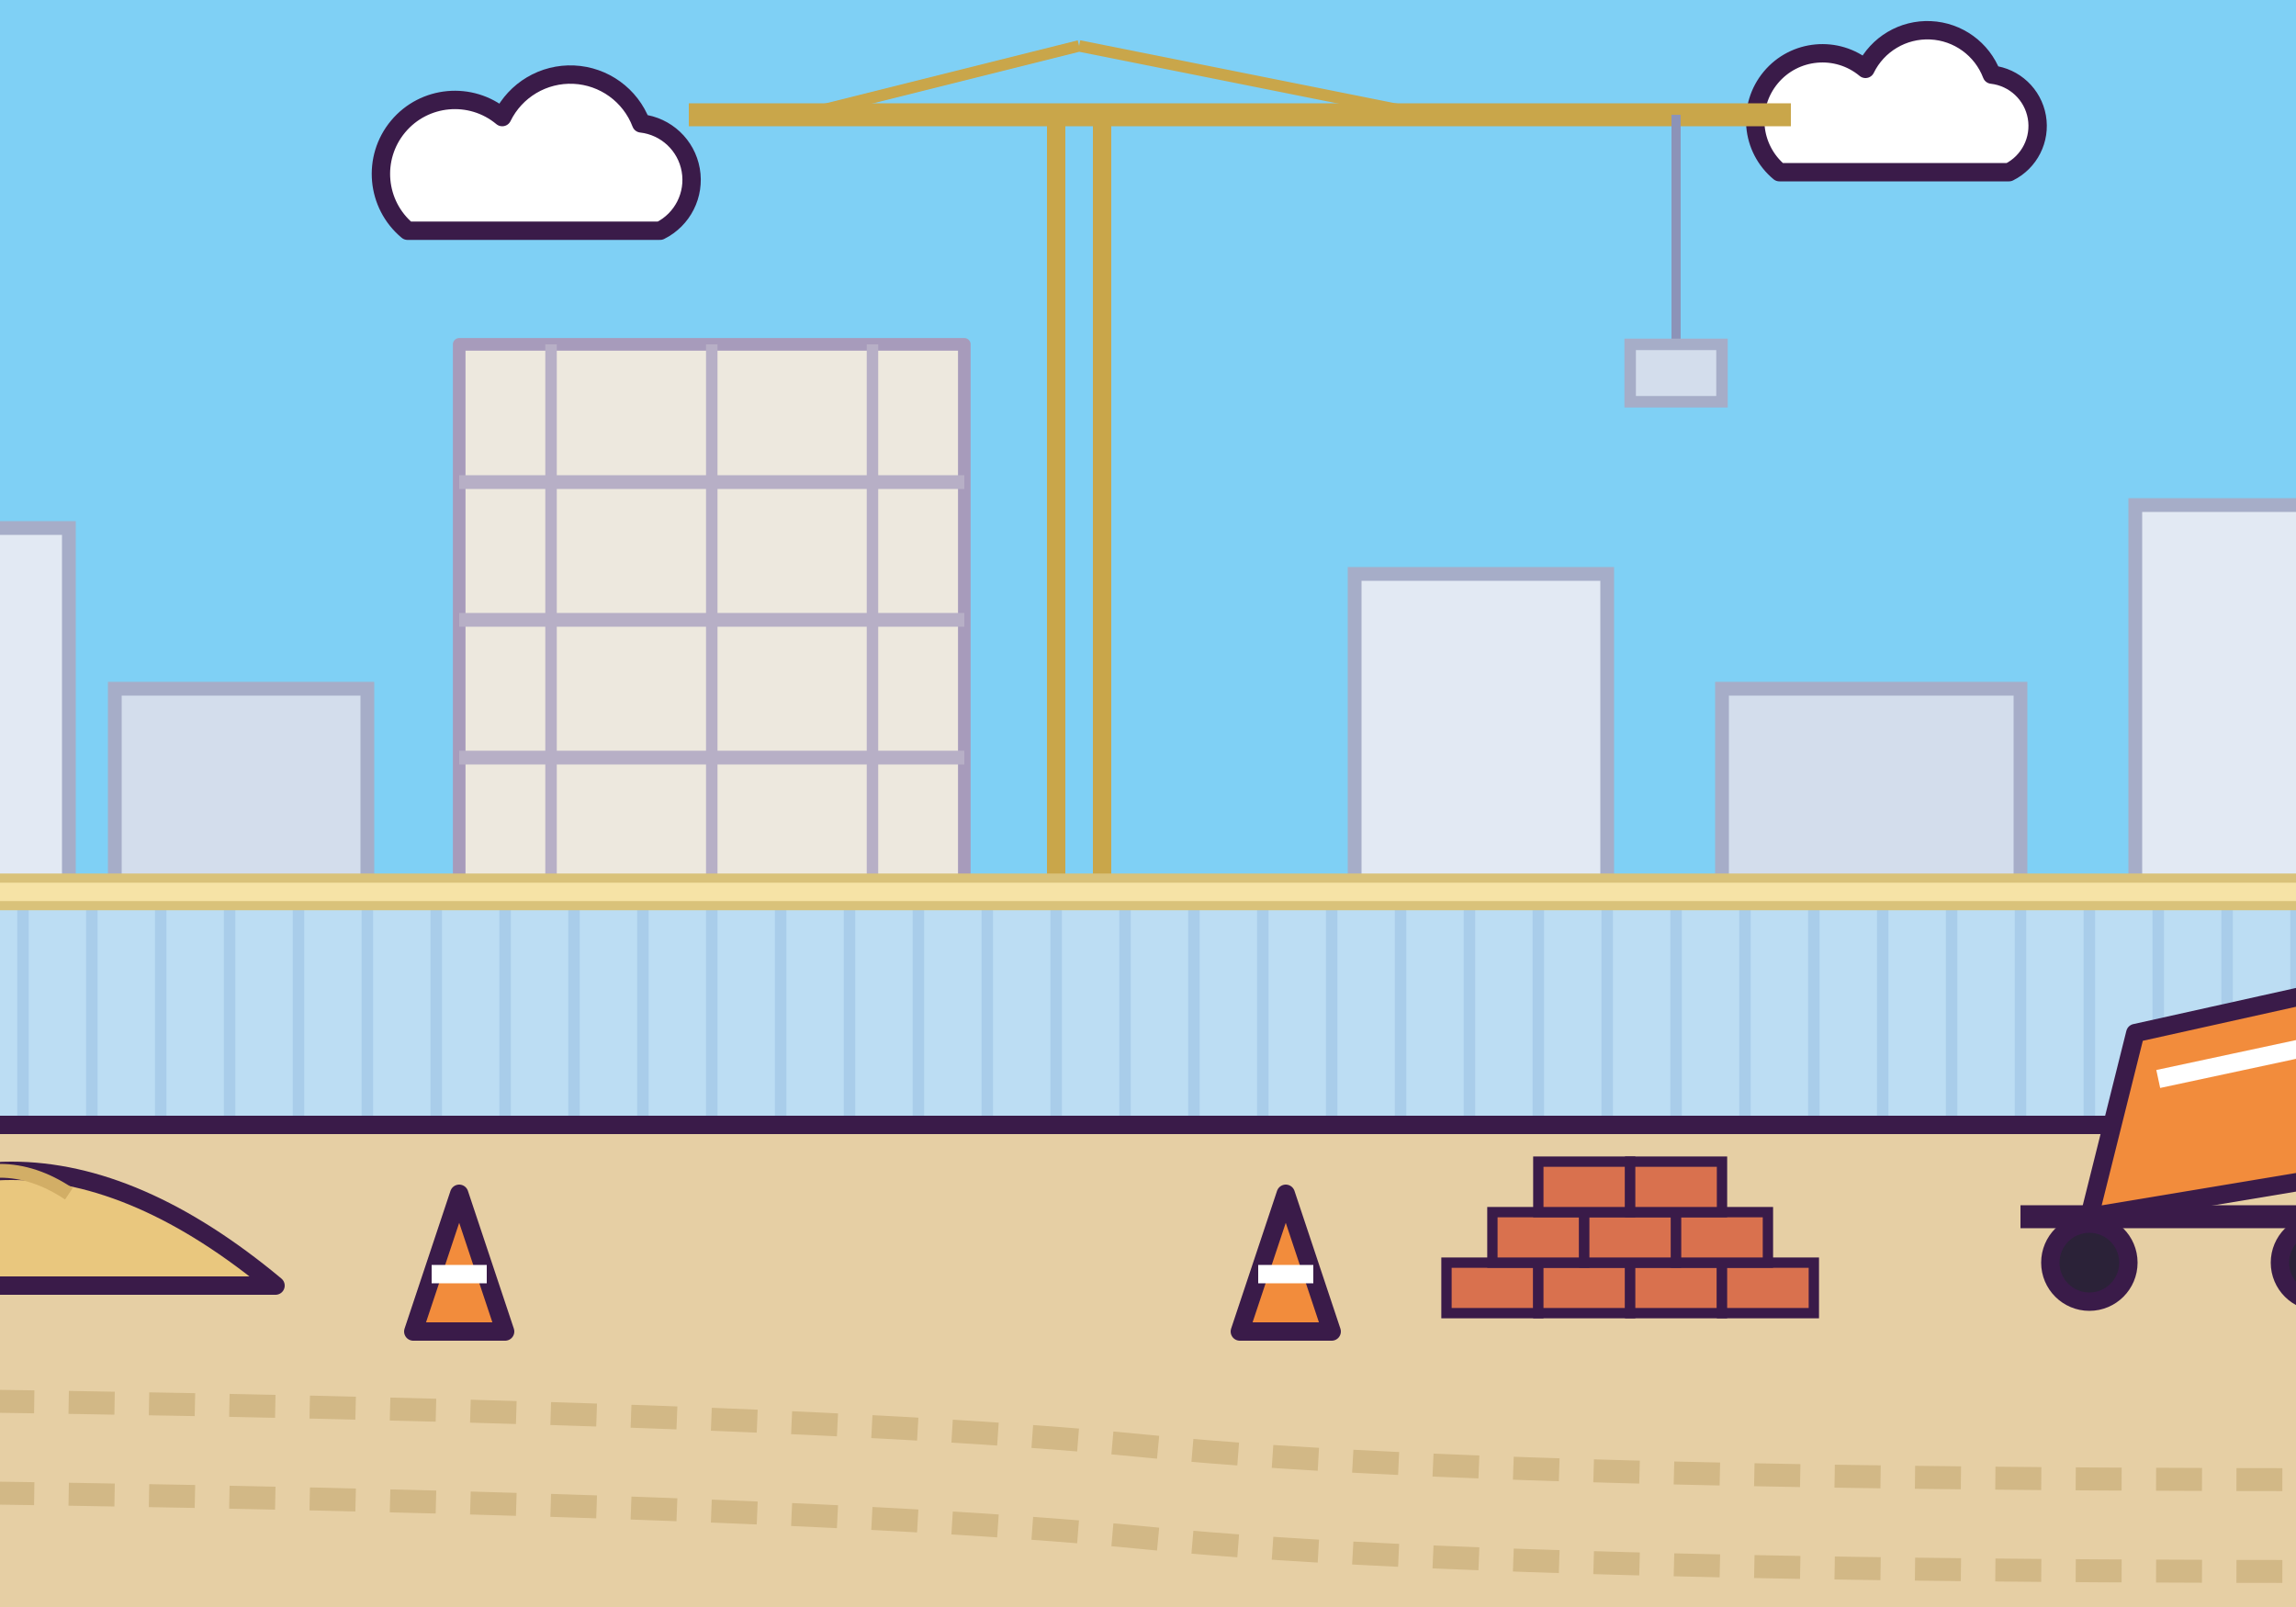
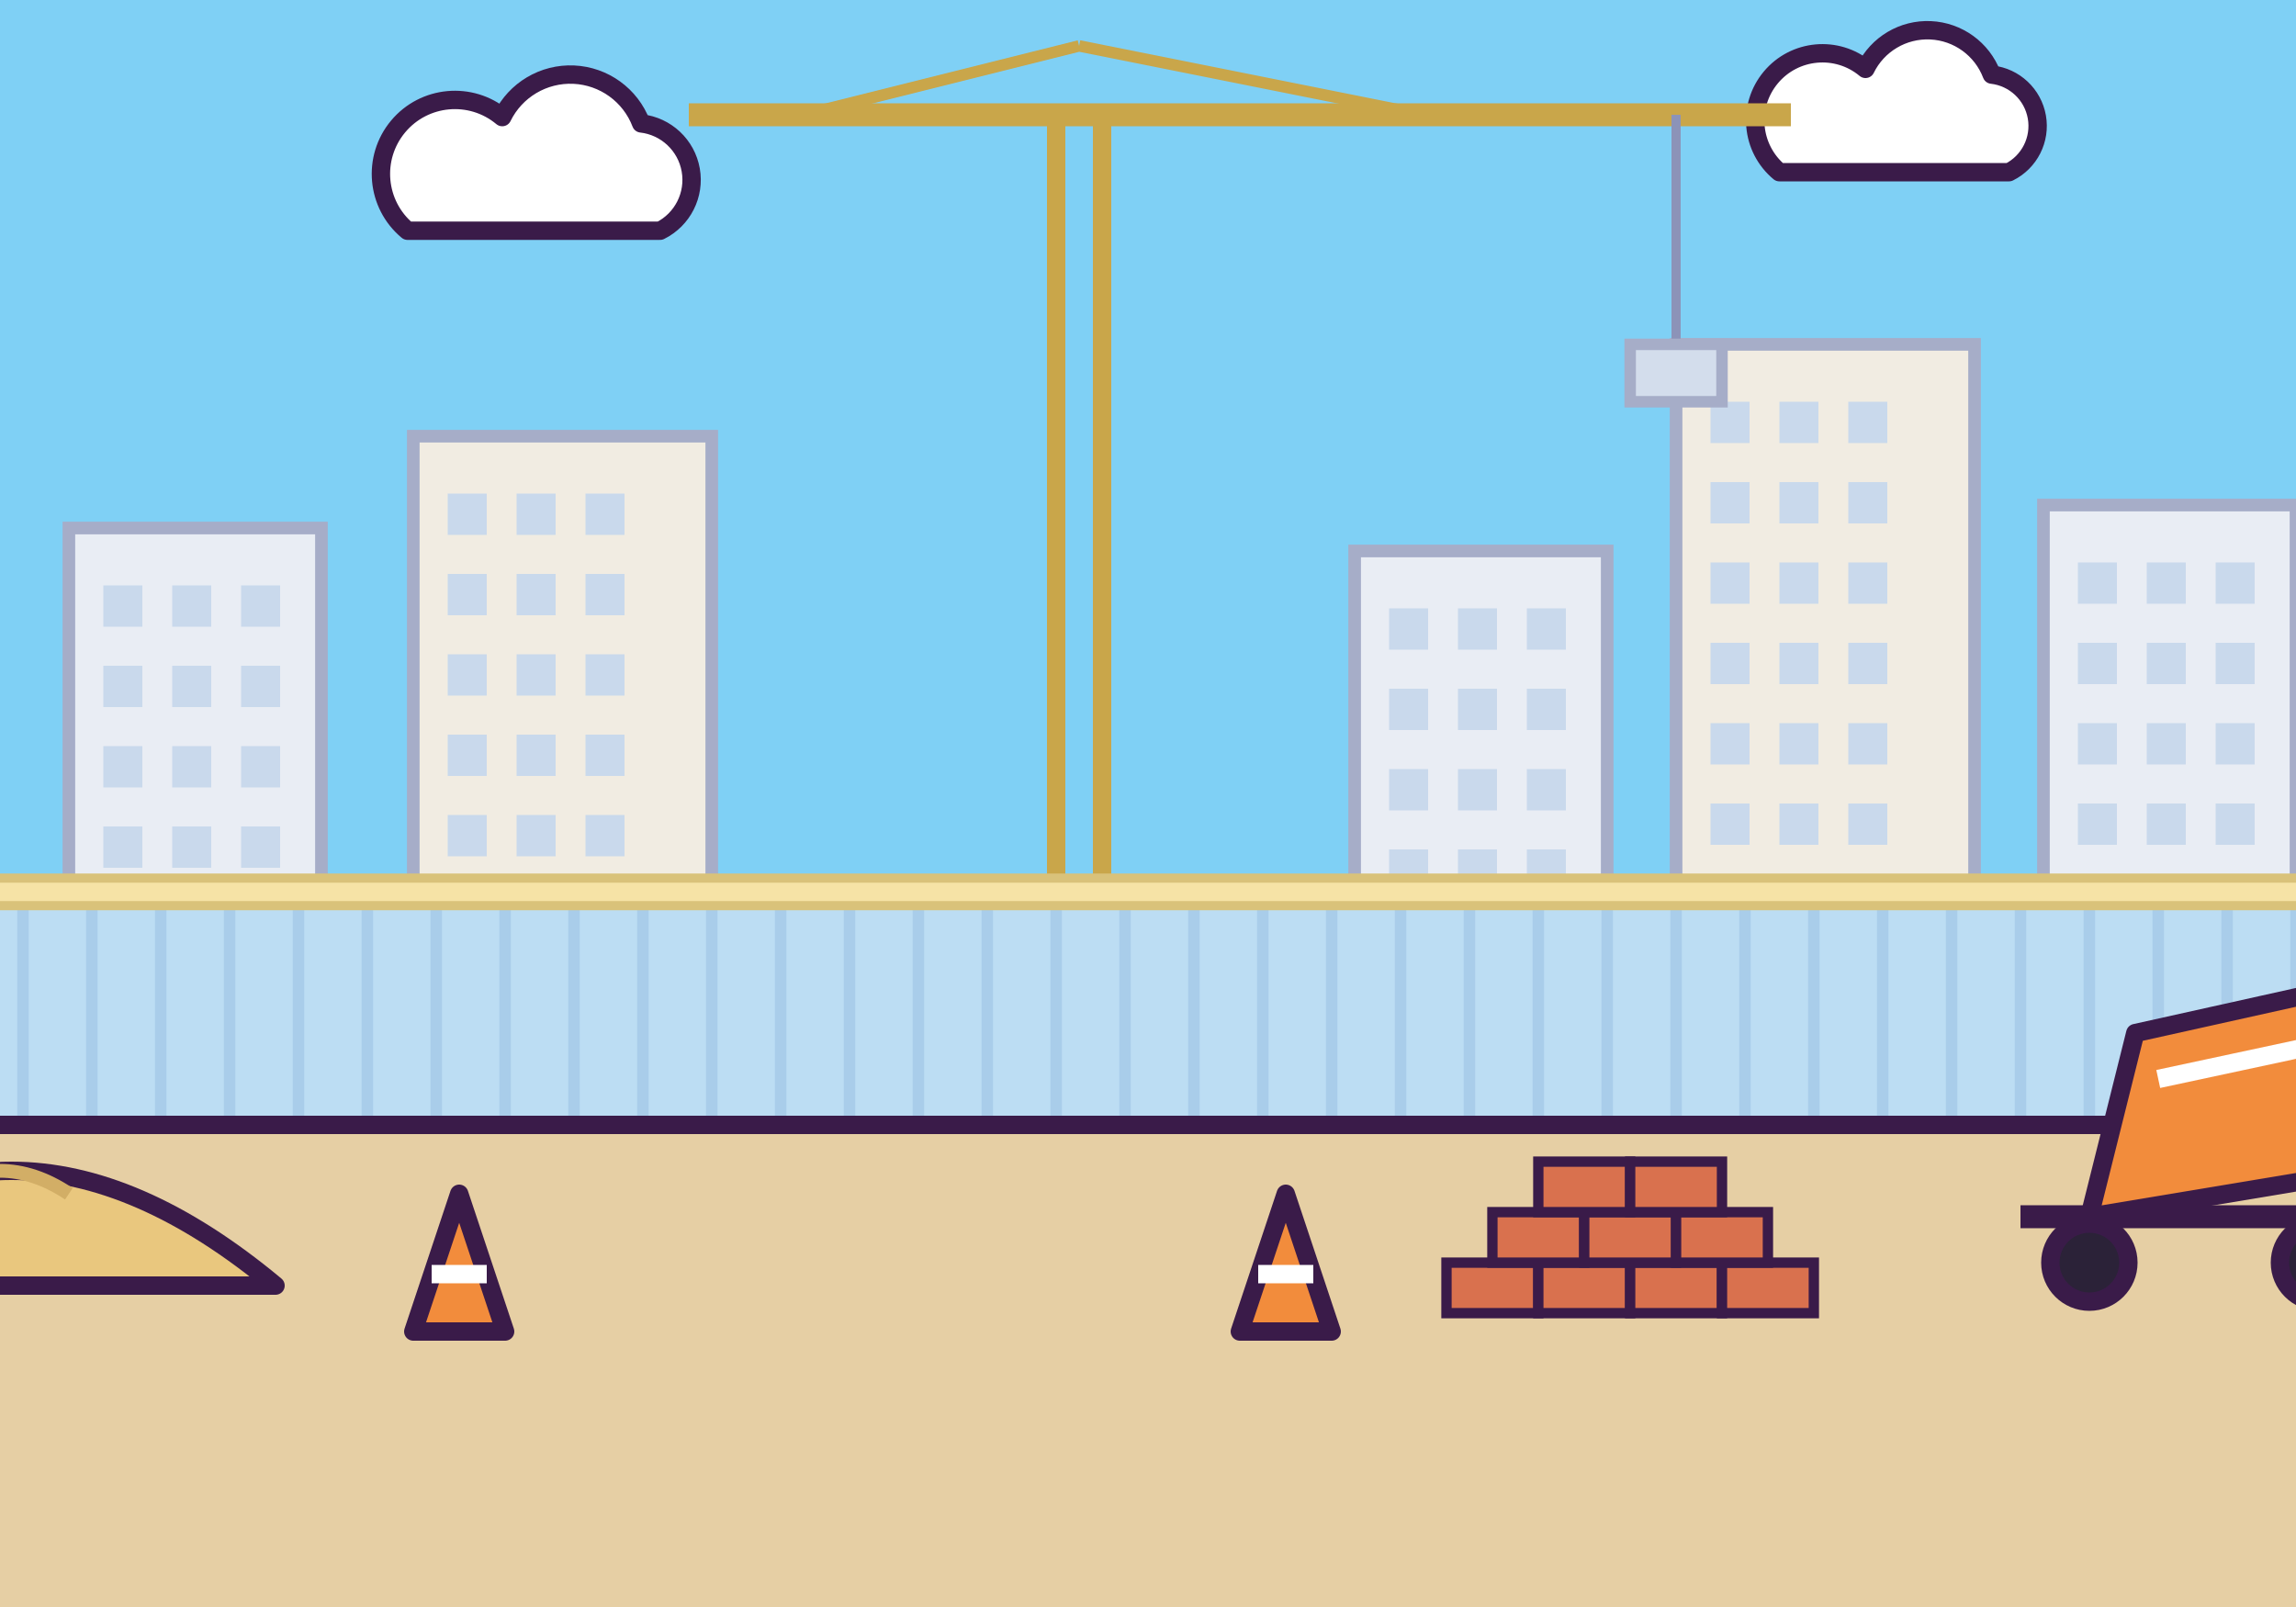
<svg xmlns="http://www.w3.org/2000/svg" viewBox="0 0 200 140" preserveAspectRatio="xMidYMax meet" overflow="visible">
  <rect x="-400" y="-300" width="1000" height="600" fill="#7FD0F5" />
  <g class="tp tp-cloud">
    <path transform="translate(30 8) scale(0.55)" d="M10 22 h40 a9 9 0 0 0 -3 -17 a12 12 0 0 0 -22 -1 a8 8 0 0 0 -15 18z" fill="#fff" stroke="#3A1B49" stroke-width="2.91" stroke-linejoin="round" />
  </g>
  <g class="tp tp-cloud">
    <path transform="translate(150 4) scale(0.5)" d="M10 22 h40 a9 9 0 0 0 -3 -17 a12 12 0 0 0 -22 -1 a8 8 0 0 0 -15 18z" fill="#fff" stroke="#3A1B49" stroke-width="3.20" stroke-linejoin="round" />
  </g>
  <g class="bg-far">
-     <rect x="-200" y="50" width="22" height="40" fill="#D3DDEC" stroke="#A6ADC8" stroke-width="1.2" />
-     <rect x="-170" y="36" width="26" height="54" fill="#E2E9F3" stroke="#A6ADC8" stroke-width="1.2" />
-     <rect x="-130" y="56" width="20" height="34" fill="#D3DDEC" stroke="#A6ADC8" stroke-width="1.2" />
-     <rect x="-100" y="42" width="24" height="48" fill="#E2E9F3" stroke="#A6ADC8" stroke-width="1.2" />
-     <rect x="-60" y="54" width="22" height="36" fill="#D3DDEC" stroke="#A6ADC8" stroke-width="1.2" />
-     <rect x="-20" y="46" width="26" height="44" fill="#E2E9F3" stroke="#A6ADC8" stroke-width="1.2" />
-     <rect x="10" y="60" width="22" height="30" fill="#D3DDEC" stroke="#A6ADC8" stroke-width="1.2" />
-     <rect x="118" y="50" width="22" height="40" fill="#E2E9F3" stroke="#A6ADC8" stroke-width="1.2" />
-     <rect x="150" y="60" width="26" height="30" fill="#D3DDEC" stroke="#A6ADC8" stroke-width="1.2" />
-     <rect x="186" y="44" width="22" height="46" fill="#E2E9F3" stroke="#A6ADC8" stroke-width="1.2" />
-     <rect x="216" y="56" width="24" height="34" fill="#D3DDEC" stroke="#A6ADC8" stroke-width="1.2" />
-     <rect x="250" y="48" width="22" height="42" fill="#E2E9F3" stroke="#A6ADC8" stroke-width="1.2" />
-     <rect x="280" y="60" width="26" height="30" fill="#D3DDEC" stroke="#A6ADC8" stroke-width="1.2" />
-     <rect x="40" y="30" width="44" height="60" fill="#EDE8DE" stroke="#A79BBB" stroke-width="1.1" stroke-linejoin="round" />
-     <path d="M40 42 H84" stroke="#B7AFC6" stroke-width="1.2" />
-     <path d="M40 54 H84" stroke="#B7AFC6" stroke-width="1.2" />
-     <path d="M40 66 H84" stroke="#B7AFC6" stroke-width="1.2" />
-     <path d="M40 78 H84" stroke="#B7AFC6" stroke-width="1.2" />
-     <path d="M48 30 V90" stroke="#B7AFC6" stroke-width="1" />
-     <path d="M62 30 V90" stroke="#B7AFC6" stroke-width="1" />
-     <path d="M76 30 V90" stroke="#B7AFC6" stroke-width="1" />
+     <rect x="-210" y="32" width="24" height="58" fill="#F1ECE2" stroke="#A6ADC8" stroke-width="1.1" />
+     <rect x="-207" y="37" width="3.4" height="3.6" fill="#C9D9EC" />
+     <rect x="-201" y="37" width="3.4" height="3.6" fill="#C9D9EC" />
+     <rect x="-195" y="37" width="3.4" height="3.6" fill="#C9D9EC" />
+     <rect x="-207" y="44" width="3.4" height="3.6" fill="#C9D9EC" />
+     <rect x="-201" y="44" width="3.4" height="3.6" fill="#C9D9EC" />
+     <rect x="-195" y="44" width="3.4" height="3.6" fill="#C9D9EC" />
+     <rect x="-207" y="51" width="3.4" height="3.6" fill="#C9D9EC" />
+     <rect x="-201" y="51" width="3.4" height="3.6" fill="#C9D9EC" />
+     <rect x="-195" y="51" width="3.4" height="3.6" fill="#C9D9EC" />
+     <rect x="-207" y="58" width="3.4" height="3.6" fill="#C9D9EC" />
+     <rect x="-201" y="58" width="3.4" height="3.6" fill="#C9D9EC" />
+     <rect x="-195" y="58" width="3.4" height="3.6" fill="#C9D9EC" />
+     <rect x="-207" y="65" width="3.4" height="3.6" fill="#C9D9EC" />
+     <rect x="-201" y="65" width="3.4" height="3.6" fill="#C9D9EC" />
+     <rect x="-195" y="65" width="3.4" height="3.6" fill="#C9D9EC" />
+     <rect x="-207" y="72" width="3.4" height="3.6" fill="#C9D9EC" />
+     <rect x="-201" y="72" width="3.4" height="3.6" fill="#C9D9EC" />
+     <rect x="-195" y="72" width="3.4" height="3.6" fill="#C9D9EC" />
+     <rect x="-207" y="79" width="3.4" height="3.6" fill="#C9D9EC" />
+     <rect x="-201" y="79" width="3.4" height="3.6" fill="#C9D9EC" />
+     <rect x="-195" y="79" width="3.4" height="3.6" fill="#C9D9EC" />
+     <rect x="-180" y="50" width="20" height="40" fill="#E9EDF4" stroke="#A6ADC8" stroke-width="1.1" />
+     <rect x="-177" y="55" width="3.4" height="3.6" fill="#C9D9EC" />
+     <rect x="-171" y="55" width="3.4" height="3.6" fill="#C9D9EC" />
+     <rect x="-177" y="62" width="3.4" height="3.6" fill="#C9D9EC" />
+     <rect x="-171" y="62" width="3.4" height="3.6" fill="#C9D9EC" />
+     <rect x="-177" y="69" width="3.4" height="3.6" fill="#C9D9EC" />
+     <rect x="-171" y="69" width="3.4" height="3.6" fill="#C9D9EC" />
+     <rect x="-177" y="76" width="3.4" height="3.6" fill="#C9D9EC" />
+     <rect x="-171" y="76" width="3.4" height="3.6" fill="#C9D9EC" />
+     <rect x="-173" y="83" width="6" height="7" fill="#D8CFC2" stroke="#A6ADC8" stroke-width=".8" />
+     <rect x="-150" y="24" width="26" height="66" fill="#F1ECE2" stroke="#A6ADC8" stroke-width="1.1" />
+     <rect x="-147" y="29" width="3.4" height="3.6" fill="#C9D9EC" />
+     <rect x="-141" y="29" width="3.4" height="3.6" fill="#C9D9EC" />
+     <rect x="-135" y="29" width="3.4" height="3.6" fill="#C9D9EC" />
+     <rect x="-147" y="36" width="3.4" height="3.6" fill="#C9D9EC" />
+     <rect x="-141" y="36" width="3.4" height="3.6" fill="#C9D9EC" />
+     <rect x="-135" y="36" width="3.4" height="3.6" fill="#C9D9EC" />
+     <rect x="-147" y="43" width="3.4" height="3.6" fill="#C9D9EC" />
+     <rect x="-141" y="43" width="3.4" height="3.6" fill="#C9D9EC" />
+     <rect x="-135" y="43" width="3.4" height="3.6" fill="#C9D9EC" />
+     <rect x="-147" y="50" width="3.4" height="3.6" fill="#C9D9EC" />
+     <rect x="-141" y="50" width="3.4" height="3.6" fill="#C9D9EC" />
+     <rect x="-135" y="50" width="3.4" height="3.6" fill="#C9D9EC" />
+     <rect x="-147" y="57" width="3.4" height="3.6" fill="#C9D9EC" />
+     <rect x="-141" y="57" width="3.4" height="3.6" fill="#C9D9EC" />
+     <rect x="-135" y="57" width="3.4" height="3.6" fill="#C9D9EC" />
+     <rect x="-147" y="64" width="3.4" height="3.6" fill="#C9D9EC" />
+     <rect x="-141" y="64" width="3.4" height="3.6" fill="#C9D9EC" />
+     <rect x="-135" y="64" width="3.4" height="3.6" fill="#C9D9EC" />
+     <rect x="-147" y="71" width="3.4" height="3.6" fill="#C9D9EC" />
+     <rect x="-141" y="71" width="3.4" height="3.6" fill="#C9D9EC" />
+     <rect x="-135" y="71" width="3.4" height="3.6" fill="#C9D9EC" />
+     <rect x="-147" y="78" width="3.4" height="3.6" fill="#C9D9EC" />
+     <rect x="-141" y="78" width="3.4" height="3.6" fill="#C9D9EC" />
+     <rect x="-135" y="78" width="3.4" height="3.6" fill="#C9D9EC" />
+     <rect x="-118" y="44" width="22" height="46" fill="#E9EDF4" stroke="#A6ADC8" stroke-width="1.1" />
+     <rect x="-115" y="49" width="3.4" height="3.6" fill="#C9D9EC" />
+     <rect x="-109" y="49" width="3.4" height="3.6" fill="#C9D9EC" />
+     <rect x="-103" y="49" width="3.4" height="3.6" fill="#C9D9EC" />
+     <rect x="-115" y="56" width="3.4" height="3.6" fill="#C9D9EC" />
+     <rect x="-109" y="56" width="3.4" height="3.6" fill="#C9D9EC" />
+     <rect x="-103" y="56" width="3.4" height="3.6" fill="#C9D9EC" />
+     <rect x="-115" y="63" width="3.4" height="3.6" fill="#C9D9EC" />
+     <rect x="-109" y="63" width="3.4" height="3.6" fill="#C9D9EC" />
+     <rect x="-103" y="63" width="3.4" height="3.6" fill="#C9D9EC" />
+     <rect x="-115" y="70" width="3.4" height="3.6" fill="#C9D9EC" />
+     <rect x="-109" y="70" width="3.4" height="3.6" fill="#C9D9EC" />
+     <rect x="-103" y="70" width="3.4" height="3.6" fill="#C9D9EC" />
+     <rect x="-115" y="77" width="3.4" height="3.6" fill="#C9D9EC" />
+     <rect x="-109" y="77" width="3.4" height="3.6" fill="#C9D9EC" />
+     <rect x="-103" y="77" width="3.4" height="3.6" fill="#C9D9EC" />
+     <rect x="-86" y="36" width="26" height="54" fill="#F1ECE2" stroke="#A6ADC8" stroke-width="1.1" />
+     <rect x="-83" y="41" width="3.4" height="3.6" fill="#C9D9EC" />
+     <rect x="-77" y="41" width="3.4" height="3.6" fill="#C9D9EC" />
+     <rect x="-71" y="41" width="3.4" height="3.6" fill="#C9D9EC" />
+     <rect x="-83" y="48" width="3.4" height="3.6" fill="#C9D9EC" />
+     <rect x="-77" y="48" width="3.4" height="3.6" fill="#C9D9EC" />
+     <rect x="-71" y="48" width="3.4" height="3.6" fill="#C9D9EC" />
+     <rect x="-83" y="55" width="3.4" height="3.6" fill="#C9D9EC" />
+     <rect x="-77" y="55" width="3.4" height="3.6" fill="#C9D9EC" />
+     <rect x="-71" y="55" width="3.4" height="3.6" fill="#C9D9EC" />
+     <rect x="-83" y="62" width="3.4" height="3.6" fill="#C9D9EC" />
+     <rect x="-77" y="62" width="3.4" height="3.6" fill="#C9D9EC" />
+     <rect x="-71" y="62" width="3.4" height="3.6" fill="#C9D9EC" />
+     <rect x="-83" y="69" width="3.4" height="3.6" fill="#C9D9EC" />
+     <rect x="-77" y="69" width="3.4" height="3.6" fill="#C9D9EC" />
+     <rect x="-71" y="69" width="3.4" height="3.6" fill="#C9D9EC" />
+     <rect x="-83" y="76" width="3.4" height="3.6" fill="#C9D9EC" />
+     <rect x="-77" y="76" width="3.4" height="3.6" fill="#C9D9EC" />
+     <rect x="-71" y="76" width="3.4" height="3.6" fill="#C9D9EC" />
+     <rect x="-52" y="52" width="20" height="38" fill="#E9EDF4" stroke="#A6ADC8" stroke-width="1.1" />
+     <rect x="-49" y="57" width="3.4" height="3.6" fill="#C9D9EC" />
+     <rect x="-43" y="57" width="3.4" height="3.6" fill="#C9D9EC" />
+     <rect x="-49" y="64" width="3.4" height="3.6" fill="#C9D9EC" />
+     <rect x="-43" y="64" width="3.4" height="3.6" fill="#C9D9EC" />
+     <rect x="-49" y="71" width="3.4" height="3.6" fill="#C9D9EC" />
+     <rect x="-43" y="71" width="3.4" height="3.6" fill="#C9D9EC" />
+     <rect x="-49" y="78" width="3.4" height="3.6" fill="#C9D9EC" />
+     <rect x="-43" y="78" width="3.4" height="3.6" fill="#C9D9EC" />
+     <rect x="-45" y="83" width="6" height="7" fill="#D8CFC2" stroke="#A6ADC8" stroke-width=".8" />
+     <rect x="-26" y="28" width="24" height="62" fill="#F1ECE2" stroke="#A6ADC8" stroke-width="1.1" />
+     <rect x="-23" y="33" width="3.4" height="3.6" fill="#C9D9EC" />
+     <rect x="-17" y="33" width="3.4" height="3.6" fill="#C9D9EC" />
+     <rect x="-11" y="33" width="3.4" height="3.6" fill="#C9D9EC" />
+     <rect x="-23" y="40" width="3.4" height="3.6" fill="#C9D9EC" />
+     <rect x="-17" y="40" width="3.4" height="3.6" fill="#C9D9EC" />
+     <rect x="-11" y="40" width="3.4" height="3.6" fill="#C9D9EC" />
+     <rect x="-23" y="47" width="3.4" height="3.6" fill="#C9D9EC" />
+     <rect x="-17" y="47" width="3.4" height="3.6" fill="#C9D9EC" />
+     <rect x="-11" y="47" width="3.4" height="3.6" fill="#C9D9EC" />
+     <rect x="-23" y="54" width="3.4" height="3.6" fill="#C9D9EC" />
+     <rect x="-17" y="54" width="3.4" height="3.6" fill="#C9D9EC" />
+     <rect x="-11" y="54" width="3.4" height="3.6" fill="#C9D9EC" />
+     <rect x="-23" y="61" width="3.4" height="3.6" fill="#C9D9EC" />
+     <rect x="-17" y="61" width="3.4" height="3.6" fill="#C9D9EC" />
+     <rect x="-11" y="61" width="3.4" height="3.6" fill="#C9D9EC" />
+     <rect x="-23" y="68" width="3.4" height="3.6" fill="#C9D9EC" />
+     <rect x="-17" y="68" width="3.4" height="3.6" fill="#C9D9EC" />
+     <rect x="-11" y="68" width="3.4" height="3.6" fill="#C9D9EC" />
+     <rect x="-23" y="75" width="3.4" height="3.6" fill="#C9D9EC" />
+     <rect x="-17" y="75" width="3.4" height="3.6" fill="#C9D9EC" />
+     <rect x="-11" y="75" width="3.4" height="3.6" fill="#C9D9EC" />
+     <rect x="6" y="46" width="22" height="44" fill="#E9EDF4" stroke="#A6ADC8" stroke-width="1.1" />
+     <rect x="9" y="51" width="3.4" height="3.6" fill="#C9D9EC" />
+     <rect x="15" y="51" width="3.4" height="3.6" fill="#C9D9EC" />
+     <rect x="21" y="51" width="3.4" height="3.6" fill="#C9D9EC" />
+     <rect x="9" y="58" width="3.4" height="3.6" fill="#C9D9EC" />
+     <rect x="15" y="58" width="3.4" height="3.6" fill="#C9D9EC" />
+     <rect x="21" y="58" width="3.4" height="3.6" fill="#C9D9EC" />
+     <rect x="9" y="65" width="3.4" height="3.6" fill="#C9D9EC" />
+     <rect x="15" y="65" width="3.4" height="3.6" fill="#C9D9EC" />
+     <rect x="21" y="65" width="3.4" height="3.6" fill="#C9D9EC" />
+     <rect x="9" y="72" width="3.4" height="3.6" fill="#C9D9EC" />
+     <rect x="15" y="72" width="3.4" height="3.6" fill="#C9D9EC" />
+     <rect x="21" y="72" width="3.4" height="3.6" fill="#C9D9EC" />
+     <rect x="9" y="79" width="3.4" height="3.6" fill="#C9D9EC" />
+     <rect x="15" y="79" width="3.4" height="3.6" fill="#C9D9EC" />
+     <rect x="21" y="79" width="3.4" height="3.6" fill="#C9D9EC" />
+     <rect x="14" y="83" width="6" height="7" fill="#D8CFC2" stroke="#A6ADC8" stroke-width=".8" />
+     <rect x="36" y="38" width="26" height="52" fill="#F1ECE2" stroke="#A6ADC8" stroke-width="1.1" />
+     <rect x="39" y="43" width="3.4" height="3.6" fill="#C9D9EC" />
+     <rect x="45" y="43" width="3.4" height="3.6" fill="#C9D9EC" />
+     <rect x="51" y="43" width="3.4" height="3.6" fill="#C9D9EC" />
+     <rect x="39" y="50" width="3.4" height="3.6" fill="#C9D9EC" />
+     <rect x="45" y="50" width="3.4" height="3.6" fill="#C9D9EC" />
+     <rect x="51" y="50" width="3.4" height="3.6" fill="#C9D9EC" />
+     <rect x="39" y="57" width="3.4" height="3.6" fill="#C9D9EC" />
+     <rect x="45" y="57" width="3.4" height="3.6" fill="#C9D9EC" />
+     <rect x="51" y="57" width="3.4" height="3.6" fill="#C9D9EC" />
+     <rect x="39" y="64" width="3.4" height="3.6" fill="#C9D9EC" />
+     <rect x="45" y="64" width="3.4" height="3.6" fill="#C9D9EC" />
+     <rect x="51" y="64" width="3.4" height="3.6" fill="#C9D9EC" />
+     <rect x="39" y="71" width="3.4" height="3.6" fill="#C9D9EC" />
+     <rect x="45" y="71" width="3.4" height="3.6" fill="#C9D9EC" />
+     <rect x="51" y="71" width="3.4" height="3.6" fill="#C9D9EC" />
+     <rect x="39" y="78" width="3.4" height="3.6" fill="#C9D9EC" />
+     <rect x="45" y="78" width="3.4" height="3.6" fill="#C9D9EC" />
+     <rect x="51" y="78" width="3.4" height="3.6" fill="#C9D9EC" />
+     <rect x="118" y="48" width="22" height="42" fill="#E9EDF4" stroke="#A6ADC8" stroke-width="1.1" />
+     <rect x="121" y="53" width="3.4" height="3.6" fill="#C9D9EC" />
+     <rect x="127" y="53" width="3.4" height="3.6" fill="#C9D9EC" />
+     <rect x="133" y="53" width="3.4" height="3.6" fill="#C9D9EC" />
+     <rect x="121" y="60" width="3.4" height="3.6" fill="#C9D9EC" />
+     <rect x="127" y="60" width="3.4" height="3.6" fill="#C9D9EC" />
+     <rect x="133" y="60" width="3.4" height="3.6" fill="#C9D9EC" />
+     <rect x="121" y="67" width="3.4" height="3.6" fill="#C9D9EC" />
+     <rect x="127" y="67" width="3.4" height="3.6" fill="#C9D9EC" />
+     <rect x="133" y="67" width="3.4" height="3.6" fill="#C9D9EC" />
+     <rect x="121" y="74" width="3.4" height="3.6" fill="#C9D9EC" />
+     <rect x="127" y="74" width="3.4" height="3.6" fill="#C9D9EC" />
+     <rect x="133" y="74" width="3.4" height="3.6" fill="#C9D9EC" />
+     <rect x="121" y="81" width="3.4" height="3.6" fill="#C9D9EC" />
+     <rect x="127" y="81" width="3.4" height="3.6" fill="#C9D9EC" />
+     <rect x="133" y="81" width="3.4" height="3.6" fill="#C9D9EC" />
+     <rect x="126" y="83" width="6" height="7" fill="#D8CFC2" stroke="#A6ADC8" stroke-width=".8" />
+     <rect x="146" y="30" width="26" height="60" fill="#F1ECE2" stroke="#A6ADC8" stroke-width="1.1" />
+     <rect x="149" y="35" width="3.4" height="3.6" fill="#C9D9EC" />
+     <rect x="155" y="35" width="3.4" height="3.6" fill="#C9D9EC" />
+     <rect x="161" y="35" width="3.4" height="3.6" fill="#C9D9EC" />
+     <rect x="149" y="42" width="3.4" height="3.6" fill="#C9D9EC" />
+     <rect x="155" y="42" width="3.4" height="3.6" fill="#C9D9EC" />
+     <rect x="161" y="42" width="3.4" height="3.6" fill="#C9D9EC" />
+     <rect x="149" y="49" width="3.4" height="3.6" fill="#C9D9EC" />
+     <rect x="155" y="49" width="3.4" height="3.6" fill="#C9D9EC" />
+     <rect x="161" y="49" width="3.4" height="3.6" fill="#C9D9EC" />
+     <rect x="149" y="56" width="3.4" height="3.6" fill="#C9D9EC" />
+     <rect x="155" y="56" width="3.4" height="3.6" fill="#C9D9EC" />
+     <rect x="161" y="56" width="3.4" height="3.6" fill="#C9D9EC" />
+     <rect x="149" y="63" width="3.4" height="3.6" fill="#C9D9EC" />
+     <rect x="155" y="63" width="3.4" height="3.6" fill="#C9D9EC" />
+     <rect x="161" y="63" width="3.4" height="3.6" fill="#C9D9EC" />
+     <rect x="149" y="70" width="3.4" height="3.6" fill="#C9D9EC" />
+     <rect x="155" y="70" width="3.4" height="3.6" fill="#C9D9EC" />
+     <rect x="161" y="70" width="3.4" height="3.6" fill="#C9D9EC" />
+     <rect x="149" y="77" width="3.4" height="3.6" fill="#C9D9EC" />
+     <rect x="155" y="77" width="3.4" height="3.6" fill="#C9D9EC" />
+     <rect x="161" y="77" width="3.4" height="3.6" fill="#C9D9EC" />
+     <rect x="178" y="44" width="22" height="46" fill="#E9EDF4" stroke="#A6ADC8" stroke-width="1.1" />
+     <rect x="181" y="49" width="3.4" height="3.6" fill="#C9D9EC" />
+     <rect x="187" y="49" width="3.4" height="3.6" fill="#C9D9EC" />
+     <rect x="193" y="49" width="3.4" height="3.6" fill="#C9D9EC" />
+     <rect x="181" y="56" width="3.4" height="3.6" fill="#C9D9EC" />
+     <rect x="187" y="56" width="3.4" height="3.6" fill="#C9D9EC" />
+     <rect x="193" y="56" width="3.4" height="3.6" fill="#C9D9EC" />
+     <rect x="181" y="63" width="3.4" height="3.6" fill="#C9D9EC" />
+     <rect x="187" y="63" width="3.4" height="3.6" fill="#C9D9EC" />
+     <rect x="193" y="63" width="3.4" height="3.6" fill="#C9D9EC" />
+     <rect x="181" y="70" width="3.4" height="3.6" fill="#C9D9EC" />
+     <rect x="187" y="70" width="3.4" height="3.6" fill="#C9D9EC" />
+     <rect x="193" y="70" width="3.4" height="3.6" fill="#C9D9EC" />
+     <rect x="181" y="77" width="3.4" height="3.6" fill="#C9D9EC" />
+     <rect x="187" y="77" width="3.4" height="3.6" fill="#C9D9EC" />
+     <rect x="193" y="77" width="3.4" height="3.6" fill="#C9D9EC" />
+     <rect x="206" y="34" width="26" height="56" fill="#F1ECE2" stroke="#A6ADC8" stroke-width="1.1" />
+     <rect x="209" y="39" width="3.4" height="3.6" fill="#C9D9EC" />
+     <rect x="215" y="39" width="3.4" height="3.6" fill="#C9D9EC" />
+     <rect x="221" y="39" width="3.4" height="3.6" fill="#C9D9EC" />
+     <rect x="209" y="46" width="3.4" height="3.6" fill="#C9D9EC" />
+     <rect x="215" y="46" width="3.4" height="3.6" fill="#C9D9EC" />
+     <rect x="221" y="46" width="3.4" height="3.6" fill="#C9D9EC" />
+     <rect x="209" y="53" width="3.4" height="3.6" fill="#C9D9EC" />
+     <rect x="215" y="53" width="3.4" height="3.6" fill="#C9D9EC" />
+     <rect x="221" y="53" width="3.4" height="3.6" fill="#C9D9EC" />
+     <rect x="209" y="60" width="3.4" height="3.6" fill="#C9D9EC" />
+     <rect x="215" y="60" width="3.4" height="3.6" fill="#C9D9EC" />
+     <rect x="221" y="60" width="3.4" height="3.6" fill="#C9D9EC" />
+     <rect x="209" y="67" width="3.4" height="3.6" fill="#C9D9EC" />
+     <rect x="215" y="67" width="3.4" height="3.6" fill="#C9D9EC" />
+     <rect x="221" y="67" width="3.4" height="3.6" fill="#C9D9EC" />
+     <rect x="209" y="74" width="3.4" height="3.6" fill="#C9D9EC" />
+     <rect x="215" y="74" width="3.4" height="3.6" fill="#C9D9EC" />
+     <rect x="221" y="74" width="3.4" height="3.6" fill="#C9D9EC" />
+     <rect x="209" y="81" width="3.4" height="3.6" fill="#C9D9EC" />
+     <rect x="215" y="81" width="3.4" height="3.6" fill="#C9D9EC" />
+     <rect x="221" y="81" width="3.4" height="3.6" fill="#C9D9EC" />
+     <rect x="238" y="50" width="22" height="40" fill="#E9EDF4" stroke="#A6ADC8" stroke-width="1.1" />
+     <rect x="241" y="55" width="3.4" height="3.6" fill="#C9D9EC" />
+     <rect x="247" y="55" width="3.4" height="3.6" fill="#C9D9EC" />
+     <rect x="253" y="55" width="3.4" height="3.6" fill="#C9D9EC" />
+     <rect x="241" y="62" width="3.4" height="3.6" fill="#C9D9EC" />
+     <rect x="247" y="62" width="3.4" height="3.6" fill="#C9D9EC" />
+     <rect x="253" y="62" width="3.4" height="3.6" fill="#C9D9EC" />
+     <rect x="241" y="69" width="3.4" height="3.6" fill="#C9D9EC" />
+     <rect x="247" y="69" width="3.4" height="3.6" fill="#C9D9EC" />
+     <rect x="253" y="69" width="3.4" height="3.6" fill="#C9D9EC" />
+     <rect x="241" y="76" width="3.4" height="3.6" fill="#C9D9EC" />
+     <rect x="247" y="76" width="3.4" height="3.6" fill="#C9D9EC" />
+     <rect x="253" y="76" width="3.4" height="3.6" fill="#C9D9EC" />
+     <rect x="246" y="83" width="6" height="7" fill="#D8CFC2" stroke="#A6ADC8" stroke-width=".8" />
+     <rect x="266" y="28" width="26" height="62" fill="#F1ECE2" stroke="#A6ADC8" stroke-width="1.1" />
+     <rect x="269" y="33" width="3.4" height="3.6" fill="#C9D9EC" />
+     <rect x="275" y="33" width="3.4" height="3.6" fill="#C9D9EC" />
+     <rect x="281" y="33" width="3.4" height="3.6" fill="#C9D9EC" />
+     <rect x="269" y="40" width="3.4" height="3.6" fill="#C9D9EC" />
+     <rect x="275" y="40" width="3.4" height="3.6" fill="#C9D9EC" />
+     <rect x="281" y="40" width="3.4" height="3.6" fill="#C9D9EC" />
+     <rect x="269" y="47" width="3.4" height="3.6" fill="#C9D9EC" />
+     <rect x="275" y="47" width="3.4" height="3.6" fill="#C9D9EC" />
+     <rect x="281" y="47" width="3.4" height="3.6" fill="#C9D9EC" />
+     <rect x="269" y="54" width="3.4" height="3.6" fill="#C9D9EC" />
+     <rect x="275" y="54" width="3.4" height="3.6" fill="#C9D9EC" />
+     <rect x="281" y="54" width="3.4" height="3.6" fill="#C9D9EC" />
+     <rect x="269" y="61" width="3.4" height="3.6" fill="#C9D9EC" />
+     <rect x="275" y="61" width="3.4" height="3.6" fill="#C9D9EC" />
+     <rect x="281" y="61" width="3.4" height="3.6" fill="#C9D9EC" />
+     <rect x="269" y="68" width="3.4" height="3.6" fill="#C9D9EC" />
+     <rect x="275" y="68" width="3.4" height="3.6" fill="#C9D9EC" />
+     <rect x="281" y="68" width="3.4" height="3.6" fill="#C9D9EC" />
+     <rect x="269" y="75" width="3.4" height="3.6" fill="#C9D9EC" />
+     <rect x="275" y="75" width="3.4" height="3.6" fill="#C9D9EC" />
+     <rect x="281" y="75" width="3.4" height="3.6" fill="#C9D9EC" />
    <path d="M96 90 V10 M92 90 V10" stroke="#C9A64A" stroke-width="1.6" />
    <path d="M92 10 H156 M60 10 H92" stroke="#C9A64A" stroke-width="2" />
    <path d="M94 4 L124 10 M94 4 L70 10" stroke="#C9A64A" stroke-width="1" />
    <path d="M146 10 V30" stroke="#8C93B8" stroke-width=".8" />
    <rect x="142" y="30" width="8" height="5" fill="#D3DDEC" stroke="#A6ADC8" />
  </g>
  <rect x="-400" y="78" width="1000" height="20" fill="#BCDDF3" stroke="#8FB6D6" stroke-width="1.2" />
  <path d="M-400 78 V98" stroke="#A9CDEA" stroke-width="1" />
  <path d="M-394 78 V98" stroke="#A9CDEA" stroke-width="1" />
  <path d="M-388 78 V98" stroke="#A9CDEA" stroke-width="1" />
  <path d="M-382 78 V98" stroke="#A9CDEA" stroke-width="1" />
  <path d="M-376 78 V98" stroke="#A9CDEA" stroke-width="1" />
  <path d="M-370 78 V98" stroke="#A9CDEA" stroke-width="1" />
  <path d="M-364 78 V98" stroke="#A9CDEA" stroke-width="1" />
  <path d="M-358 78 V98" stroke="#A9CDEA" stroke-width="1" />
  <path d="M-352 78 V98" stroke="#A9CDEA" stroke-width="1" />
  <path d="M-346 78 V98" stroke="#A9CDEA" stroke-width="1" />
  <path d="M-340 78 V98" stroke="#A9CDEA" stroke-width="1" />
  <path d="M-334 78 V98" stroke="#A9CDEA" stroke-width="1" />
  <path d="M-328 78 V98" stroke="#A9CDEA" stroke-width="1" />
  <path d="M-322 78 V98" stroke="#A9CDEA" stroke-width="1" />
  <path d="M-316 78 V98" stroke="#A9CDEA" stroke-width="1" />
  <path d="M-310 78 V98" stroke="#A9CDEA" stroke-width="1" />
  <path d="M-304 78 V98" stroke="#A9CDEA" stroke-width="1" />
  <path d="M-298 78 V98" stroke="#A9CDEA" stroke-width="1" />
  <path d="M-292 78 V98" stroke="#A9CDEA" stroke-width="1" />
  <path d="M-286 78 V98" stroke="#A9CDEA" stroke-width="1" />
  <path d="M-280 78 V98" stroke="#A9CDEA" stroke-width="1" />
  <path d="M-274 78 V98" stroke="#A9CDEA" stroke-width="1" />
  <path d="M-268 78 V98" stroke="#A9CDEA" stroke-width="1" />
  <path d="M-262 78 V98" stroke="#A9CDEA" stroke-width="1" />
  <path d="M-256 78 V98" stroke="#A9CDEA" stroke-width="1" />
  <path d="M-250 78 V98" stroke="#A9CDEA" stroke-width="1" />
  <path d="M-244 78 V98" stroke="#A9CDEA" stroke-width="1" />
  <path d="M-238 78 V98" stroke="#A9CDEA" stroke-width="1" />
  <path d="M-232 78 V98" stroke="#A9CDEA" stroke-width="1" />
  <path d="M-226 78 V98" stroke="#A9CDEA" stroke-width="1" />
  <path d="M-220 78 V98" stroke="#A9CDEA" stroke-width="1" />
  <path d="M-214 78 V98" stroke="#A9CDEA" stroke-width="1" />
  <path d="M-208 78 V98" stroke="#A9CDEA" stroke-width="1" />
  <path d="M-202 78 V98" stroke="#A9CDEA" stroke-width="1" />
  <path d="M-196 78 V98" stroke="#A9CDEA" stroke-width="1" />
  <path d="M-190 78 V98" stroke="#A9CDEA" stroke-width="1" />
  <path d="M-184 78 V98" stroke="#A9CDEA" stroke-width="1" />
  <path d="M-178 78 V98" stroke="#A9CDEA" stroke-width="1" />
  <path d="M-172 78 V98" stroke="#A9CDEA" stroke-width="1" />
  <path d="M-166 78 V98" stroke="#A9CDEA" stroke-width="1" />
  <path d="M-160 78 V98" stroke="#A9CDEA" stroke-width="1" />
  <path d="M-154 78 V98" stroke="#A9CDEA" stroke-width="1" />
  <path d="M-148 78 V98" stroke="#A9CDEA" stroke-width="1" />
  <path d="M-142 78 V98" stroke="#A9CDEA" stroke-width="1" />
  <path d="M-136 78 V98" stroke="#A9CDEA" stroke-width="1" />
  <path d="M-130 78 V98" stroke="#A9CDEA" stroke-width="1" />
  <path d="M-124 78 V98" stroke="#A9CDEA" stroke-width="1" />
  <path d="M-118 78 V98" stroke="#A9CDEA" stroke-width="1" />
  <path d="M-112 78 V98" stroke="#A9CDEA" stroke-width="1" />
  <path d="M-106 78 V98" stroke="#A9CDEA" stroke-width="1" />
  <path d="M-100 78 V98" stroke="#A9CDEA" stroke-width="1" />
  <path d="M-94 78 V98" stroke="#A9CDEA" stroke-width="1" />
  <path d="M-88 78 V98" stroke="#A9CDEA" stroke-width="1" />
  <path d="M-82 78 V98" stroke="#A9CDEA" stroke-width="1" />
  <path d="M-76 78 V98" stroke="#A9CDEA" stroke-width="1" />
  <path d="M-70 78 V98" stroke="#A9CDEA" stroke-width="1" />
  <path d="M-64 78 V98" stroke="#A9CDEA" stroke-width="1" />
  <path d="M-58 78 V98" stroke="#A9CDEA" stroke-width="1" />
  <path d="M-52 78 V98" stroke="#A9CDEA" stroke-width="1" />
  <path d="M-46 78 V98" stroke="#A9CDEA" stroke-width="1" />
  <path d="M-40 78 V98" stroke="#A9CDEA" stroke-width="1" />
  <path d="M-34 78 V98" stroke="#A9CDEA" stroke-width="1" />
  <path d="M-28 78 V98" stroke="#A9CDEA" stroke-width="1" />
  <path d="M-22 78 V98" stroke="#A9CDEA" stroke-width="1" />
  <path d="M-16 78 V98" stroke="#A9CDEA" stroke-width="1" />
  <path d="M-10 78 V98" stroke="#A9CDEA" stroke-width="1" />
  <path d="M-4 78 V98" stroke="#A9CDEA" stroke-width="1" />
  <path d="M2 78 V98" stroke="#A9CDEA" stroke-width="1" />
  <path d="M8 78 V98" stroke="#A9CDEA" stroke-width="1" />
  <path d="M14 78 V98" stroke="#A9CDEA" stroke-width="1" />
  <path d="M20 78 V98" stroke="#A9CDEA" stroke-width="1" />
  <path d="M26 78 V98" stroke="#A9CDEA" stroke-width="1" />
  <path d="M32 78 V98" stroke="#A9CDEA" stroke-width="1" />
  <path d="M38 78 V98" stroke="#A9CDEA" stroke-width="1" />
  <path d="M44 78 V98" stroke="#A9CDEA" stroke-width="1" />
  <path d="M50 78 V98" stroke="#A9CDEA" stroke-width="1" />
  <path d="M56 78 V98" stroke="#A9CDEA" stroke-width="1" />
  <path d="M62 78 V98" stroke="#A9CDEA" stroke-width="1" />
  <path d="M68 78 V98" stroke="#A9CDEA" stroke-width="1" />
  <path d="M74 78 V98" stroke="#A9CDEA" stroke-width="1" />
  <path d="M80 78 V98" stroke="#A9CDEA" stroke-width="1" />
  <path d="M86 78 V98" stroke="#A9CDEA" stroke-width="1" />
  <path d="M92 78 V98" stroke="#A9CDEA" stroke-width="1" />
  <path d="M98 78 V98" stroke="#A9CDEA" stroke-width="1" />
  <path d="M104 78 V98" stroke="#A9CDEA" stroke-width="1" />
  <path d="M110 78 V98" stroke="#A9CDEA" stroke-width="1" />
  <path d="M116 78 V98" stroke="#A9CDEA" stroke-width="1" />
  <path d="M122 78 V98" stroke="#A9CDEA" stroke-width="1" />
  <path d="M128 78 V98" stroke="#A9CDEA" stroke-width="1" />
  <path d="M134 78 V98" stroke="#A9CDEA" stroke-width="1" />
  <path d="M140 78 V98" stroke="#A9CDEA" stroke-width="1" />
  <path d="M146 78 V98" stroke="#A9CDEA" stroke-width="1" />
  <path d="M152 78 V98" stroke="#A9CDEA" stroke-width="1" />
  <path d="M158 78 V98" stroke="#A9CDEA" stroke-width="1" />
  <path d="M164 78 V98" stroke="#A9CDEA" stroke-width="1" />
  <path d="M170 78 V98" stroke="#A9CDEA" stroke-width="1" />
  <path d="M176 78 V98" stroke="#A9CDEA" stroke-width="1" />
  <path d="M182 78 V98" stroke="#A9CDEA" stroke-width="1" />
  <path d="M188 78 V98" stroke="#A9CDEA" stroke-width="1" />
  <path d="M194 78 V98" stroke="#A9CDEA" stroke-width="1" />
  <path d="M200 78 V98" stroke="#A9CDEA" stroke-width="1" />
  <path d="M206 78 V98" stroke="#A9CDEA" stroke-width="1" />
  <path d="M212 78 V98" stroke="#A9CDEA" stroke-width="1" />
  <path d="M218 78 V98" stroke="#A9CDEA" stroke-width="1" />
  <path d="M224 78 V98" stroke="#A9CDEA" stroke-width="1" />
  <path d="M230 78 V98" stroke="#A9CDEA" stroke-width="1" />
  <path d="M236 78 V98" stroke="#A9CDEA" stroke-width="1" />
  <path d="M242 78 V98" stroke="#A9CDEA" stroke-width="1" />
  <path d="M248 78 V98" stroke="#A9CDEA" stroke-width="1" />
  <path d="M254 78 V98" stroke="#A9CDEA" stroke-width="1" />
  <path d="M260 78 V98" stroke="#A9CDEA" stroke-width="1" />
  <path d="M266 78 V98" stroke="#A9CDEA" stroke-width="1" />
  <path d="M272 78 V98" stroke="#A9CDEA" stroke-width="1" />
  <path d="M278 78 V98" stroke="#A9CDEA" stroke-width="1" />
  <path d="M284 78 V98" stroke="#A9CDEA" stroke-width="1" />
  <path d="M290 78 V98" stroke="#A9CDEA" stroke-width="1" />
  <path d="M296 78 V98" stroke="#A9CDEA" stroke-width="1" />
  <path d="M302 78 V98" stroke="#A9CDEA" stroke-width="1" />
  <path d="M308 78 V98" stroke="#A9CDEA" stroke-width="1" />
  <path d="M314 78 V98" stroke="#A9CDEA" stroke-width="1" />
  <path d="M320 78 V98" stroke="#A9CDEA" stroke-width="1" />
  <path d="M326 78 V98" stroke="#A9CDEA" stroke-width="1" />
  <path d="M332 78 V98" stroke="#A9CDEA" stroke-width="1" />
  <path d="M338 78 V98" stroke="#A9CDEA" stroke-width="1" />
  <path d="M344 78 V98" stroke="#A9CDEA" stroke-width="1" />
  <path d="M350 78 V98" stroke="#A9CDEA" stroke-width="1" />
  <path d="M356 78 V98" stroke="#A9CDEA" stroke-width="1" />
  <path d="M362 78 V98" stroke="#A9CDEA" stroke-width="1" />
  <path d="M368 78 V98" stroke="#A9CDEA" stroke-width="1" />
  <path d="M374 78 V98" stroke="#A9CDEA" stroke-width="1" />
  <path d="M380 78 V98" stroke="#A9CDEA" stroke-width="1" />
  <path d="M386 78 V98" stroke="#A9CDEA" stroke-width="1" />
  <path d="M392 78 V98" stroke="#A9CDEA" stroke-width="1" />
  <path d="M398 78 V98" stroke="#A9CDEA" stroke-width="1" />
  <path d="M404 78 V98" stroke="#A9CDEA" stroke-width="1" />
  <path d="M410 78 V98" stroke="#A9CDEA" stroke-width="1" />
  <path d="M416 78 V98" stroke="#A9CDEA" stroke-width="1" />
  <path d="M422 78 V98" stroke="#A9CDEA" stroke-width="1" />
  <path d="M428 78 V98" stroke="#A9CDEA" stroke-width="1" />
  <path d="M434 78 V98" stroke="#A9CDEA" stroke-width="1" />
  <path d="M440 78 V98" stroke="#A9CDEA" stroke-width="1" />
  <path d="M446 78 V98" stroke="#A9CDEA" stroke-width="1" />
  <path d="M452 78 V98" stroke="#A9CDEA" stroke-width="1" />
  <path d="M458 78 V98" stroke="#A9CDEA" stroke-width="1" />
  <path d="M464 78 V98" stroke="#A9CDEA" stroke-width="1" />
  <path d="M470 78 V98" stroke="#A9CDEA" stroke-width="1" />
  <path d="M476 78 V98" stroke="#A9CDEA" stroke-width="1" />
  <path d="M482 78 V98" stroke="#A9CDEA" stroke-width="1" />
  <path d="M488 78 V98" stroke="#A9CDEA" stroke-width="1" />
  <path d="M494 78 V98" stroke="#A9CDEA" stroke-width="1" />
  <path d="M500 78 V98" stroke="#A9CDEA" stroke-width="1" />
  <path d="M506 78 V98" stroke="#A9CDEA" stroke-width="1" />
  <path d="M512 78 V98" stroke="#A9CDEA" stroke-width="1" />
  <path d="M518 78 V98" stroke="#A9CDEA" stroke-width="1" />
  <path d="M524 78 V98" stroke="#A9CDEA" stroke-width="1" />
  <path d="M530 78 V98" stroke="#A9CDEA" stroke-width="1" />
  <path d="M536 78 V98" stroke="#A9CDEA" stroke-width="1" />
  <path d="M542 78 V98" stroke="#A9CDEA" stroke-width="1" />
  <path d="M548 78 V98" stroke="#A9CDEA" stroke-width="1" />
  <path d="M554 78 V98" stroke="#A9CDEA" stroke-width="1" />
  <path d="M560 78 V98" stroke="#A9CDEA" stroke-width="1" />
  <path d="M566 78 V98" stroke="#A9CDEA" stroke-width="1" />
  <path d="M572 78 V98" stroke="#A9CDEA" stroke-width="1" />
  <path d="M578 78 V98" stroke="#A9CDEA" stroke-width="1" />
  <path d="M584 78 V98" stroke="#A9CDEA" stroke-width="1" />
  <path d="M590 78 V98" stroke="#A9CDEA" stroke-width="1" />
  <path d="M596 78 V98" stroke="#A9CDEA" stroke-width="1" />
  <rect x="-400" y="76.5" width="1000" height="2.4" fill="#F6E3A6" stroke="#D9C27A" stroke-width=".8" />
  <rect x="-400" y="98" width="1000" height="400" fill="#E6CFA4" stroke="#3A1B49" stroke-width="1.6" stroke-linejoin="round" stroke-linecap="round" />
-   <path d="M-400 124 Q20 118 100 126 T600 120" stroke="#D2B886" stroke-width="2" fill="none" stroke-dasharray="4 3" />
-   <path d="M-400 132 Q20 126 100 134 T600 128" stroke="#D2B886" stroke-width="2" fill="none" stroke-dasharray="4 3" />
  <path d="M-20 112 Q0 92 24 112Z" fill="#E9C77E" stroke="#3A1B49" stroke-width="1.6" stroke-linejoin="round" stroke-linecap="round" />
  <path d="M-6 104 q6 -4 12 0" stroke="#D2AE66" stroke-width="1.2" fill="none" />
  <rect x="126" y="110" width="8" height="4.4" fill="#D9714E" stroke="#3A1B49" stroke-width=".9" />
  <rect x="134" y="110" width="8" height="4.4" fill="#D9714E" stroke="#3A1B49" stroke-width=".9" />
  <rect x="142" y="110" width="8" height="4.4" fill="#D9714E" stroke="#3A1B49" stroke-width=".9" />
  <rect x="150" y="110" width="8" height="4.4" fill="#D9714E" stroke="#3A1B49" stroke-width=".9" />
  <rect x="130" y="105.6" width="8" height="4.4" fill="#D9714E" stroke="#3A1B49" stroke-width=".9" />
  <rect x="138" y="105.6" width="8" height="4.4" fill="#D9714E" stroke="#3A1B49" stroke-width=".9" />
  <rect x="146" y="105.6" width="8" height="4.4" fill="#D9714E" stroke="#3A1B49" stroke-width=".9" />
  <rect x="134" y="101.2" width="8" height="4.4" fill="#D9714E" stroke="#3A1B49" stroke-width=".9" />
  <rect x="142" y="101.2" width="8" height="4.4" fill="#D9714E" stroke="#3A1B49" stroke-width=".9" />
  <path d="M176 106 h32" stroke="#3A1B49" stroke-width="2" />
  <path d="M182 106 l4 -16 l18 -4 l2 16z" fill="#F28C3C" stroke="#3A1B49" stroke-width="1.6" stroke-linejoin="round" stroke-linecap="round" />
  <path d="M188 94 l14 -3" stroke="#fff" stroke-width="1.6" />
  <circle cx="182" cy="110" r="3.4" fill="#2B2238" stroke="#3A1B49" stroke-width="1.6" stroke-linejoin="round" stroke-linecap="round" />
  <circle cx="202" cy="110" r="3.4" fill="#2B2238" stroke="#3A1B49" stroke-width="1.6" stroke-linejoin="round" stroke-linecap="round" />
  <path d="M36 116 l4 -12 l4 12z" fill="#F28C3C" stroke="#3A1B49" stroke-width="1.6" stroke-linejoin="round" stroke-linecap="round" />
  <path d="M37.6 111 h4.8" stroke="#fff" stroke-width="1.6" />
  <path d="M108 116 l4 -12 l4 12z" fill="#F28C3C" stroke="#3A1B49" stroke-width="1.6" stroke-linejoin="round" stroke-linecap="round" />
  <path d="M109.6 111 h4.8" stroke="#fff" stroke-width="1.6" />
</svg>
